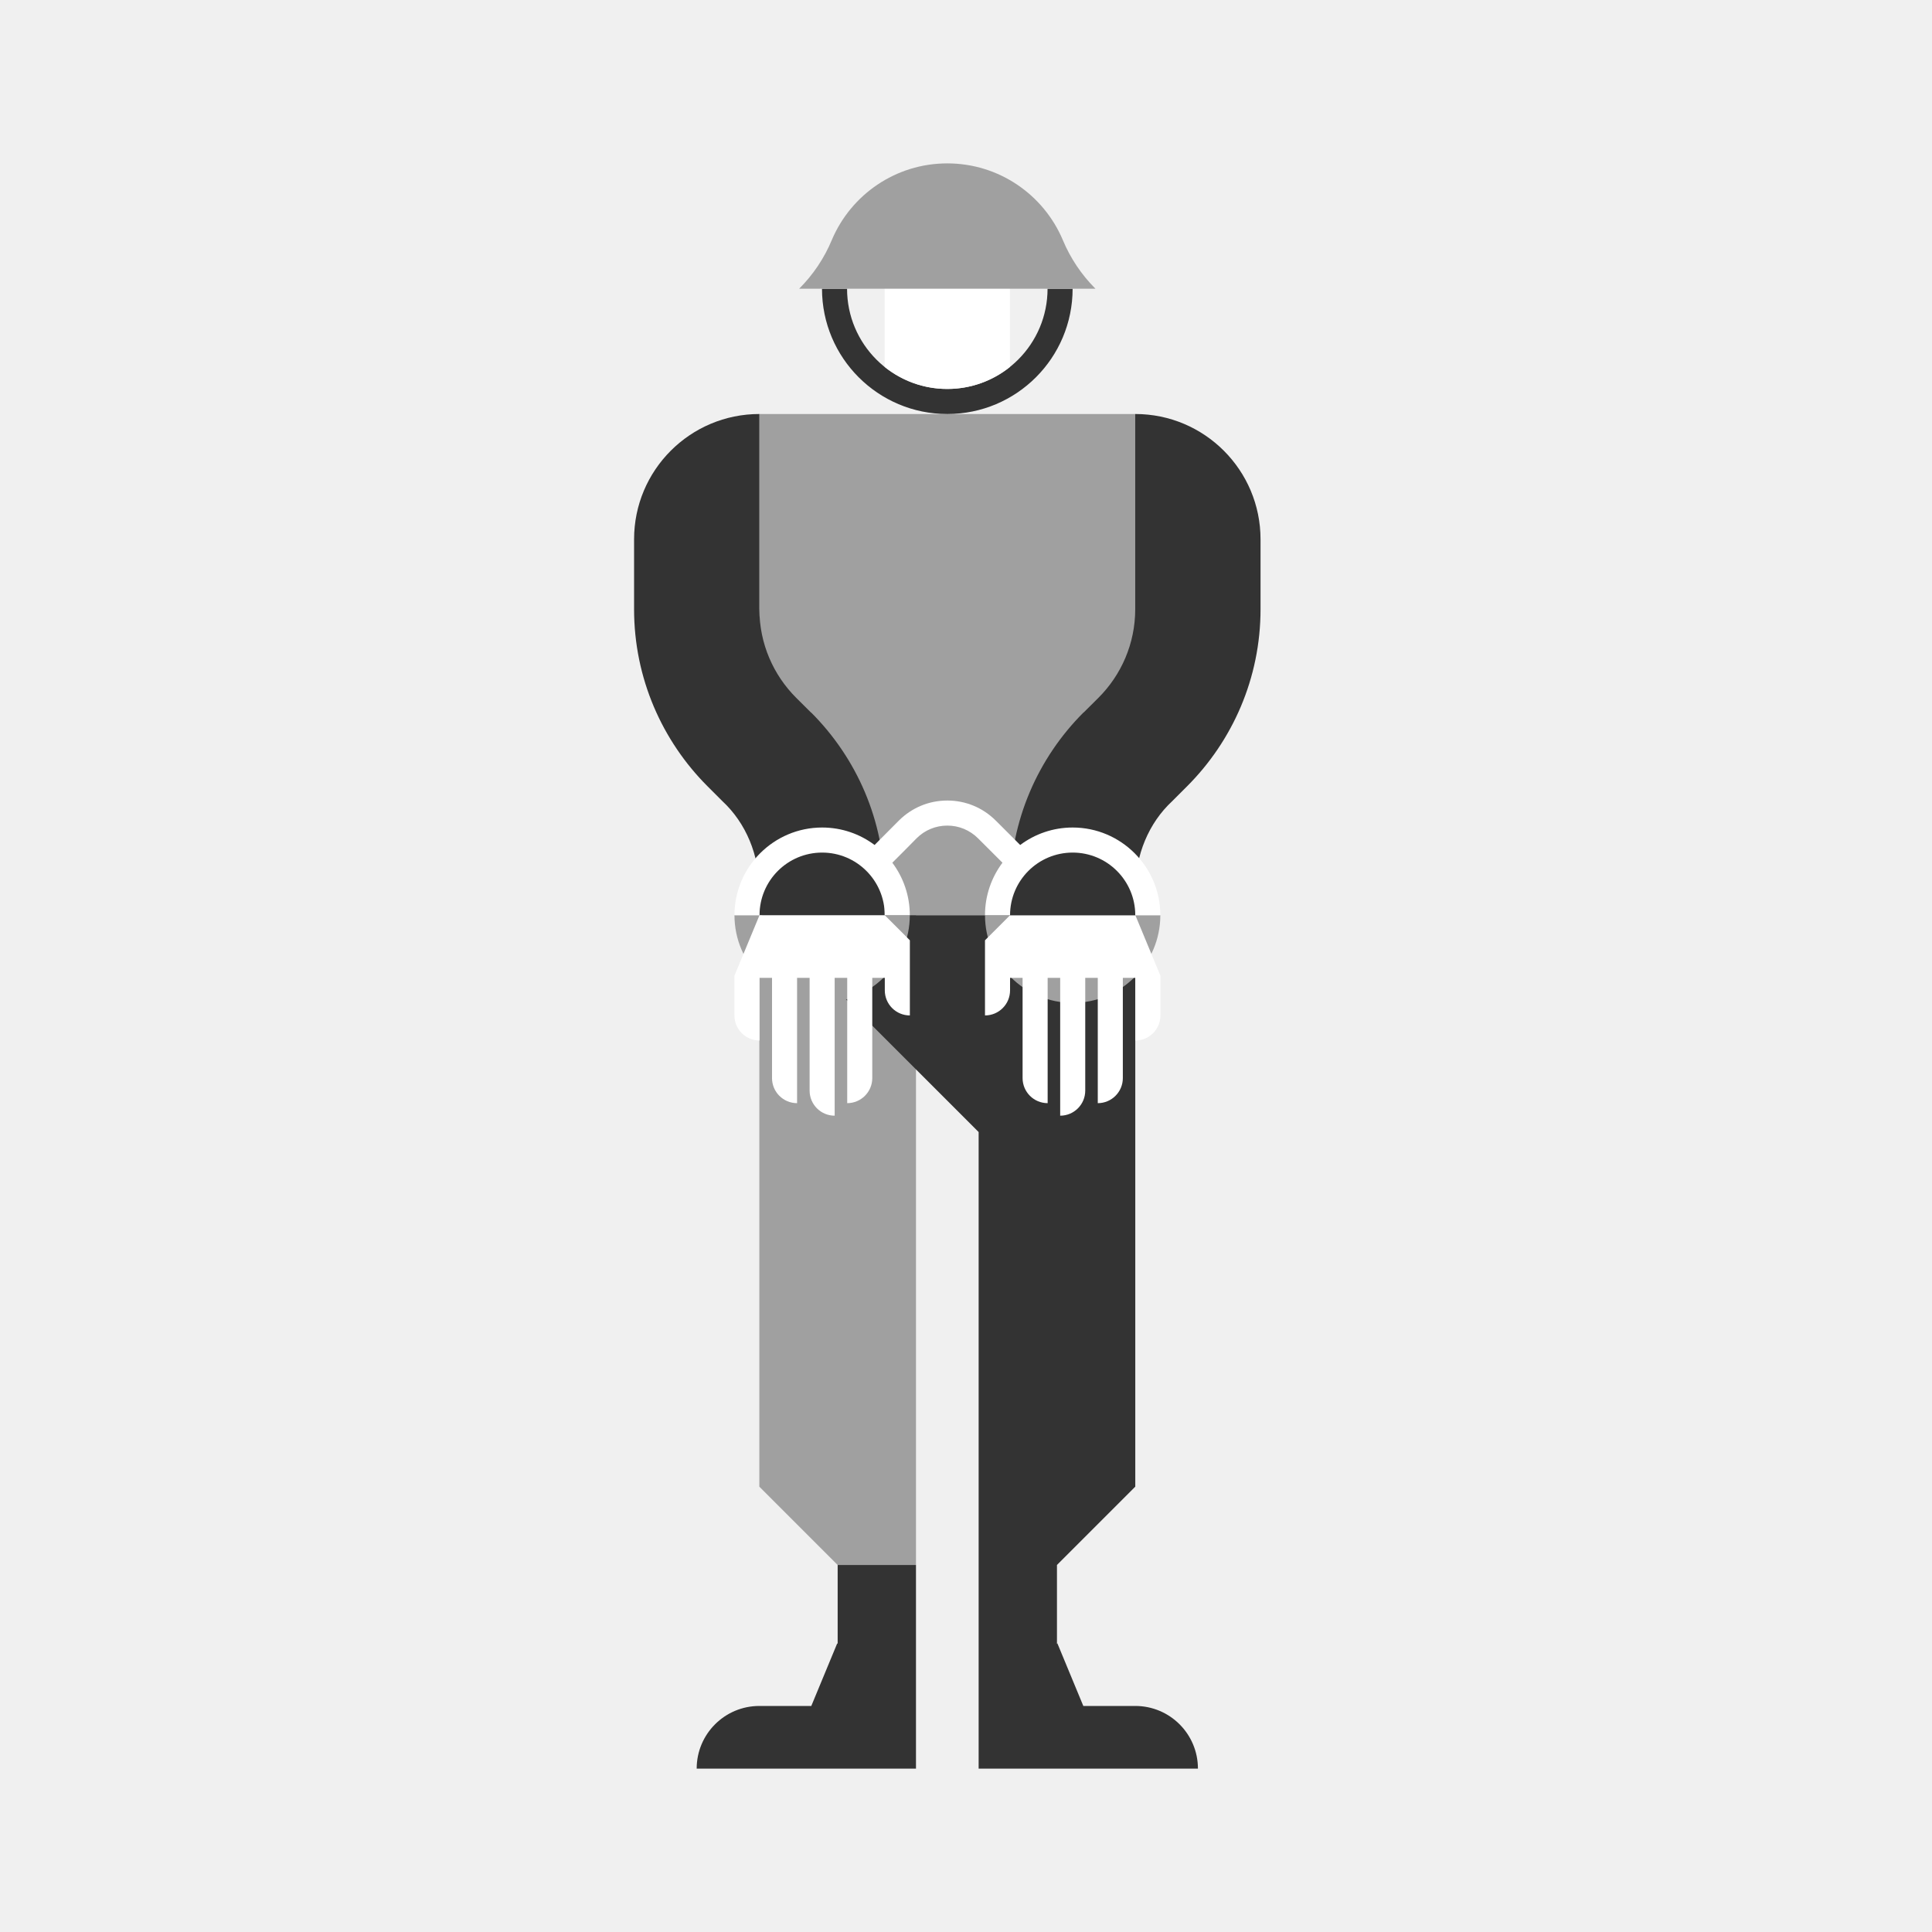
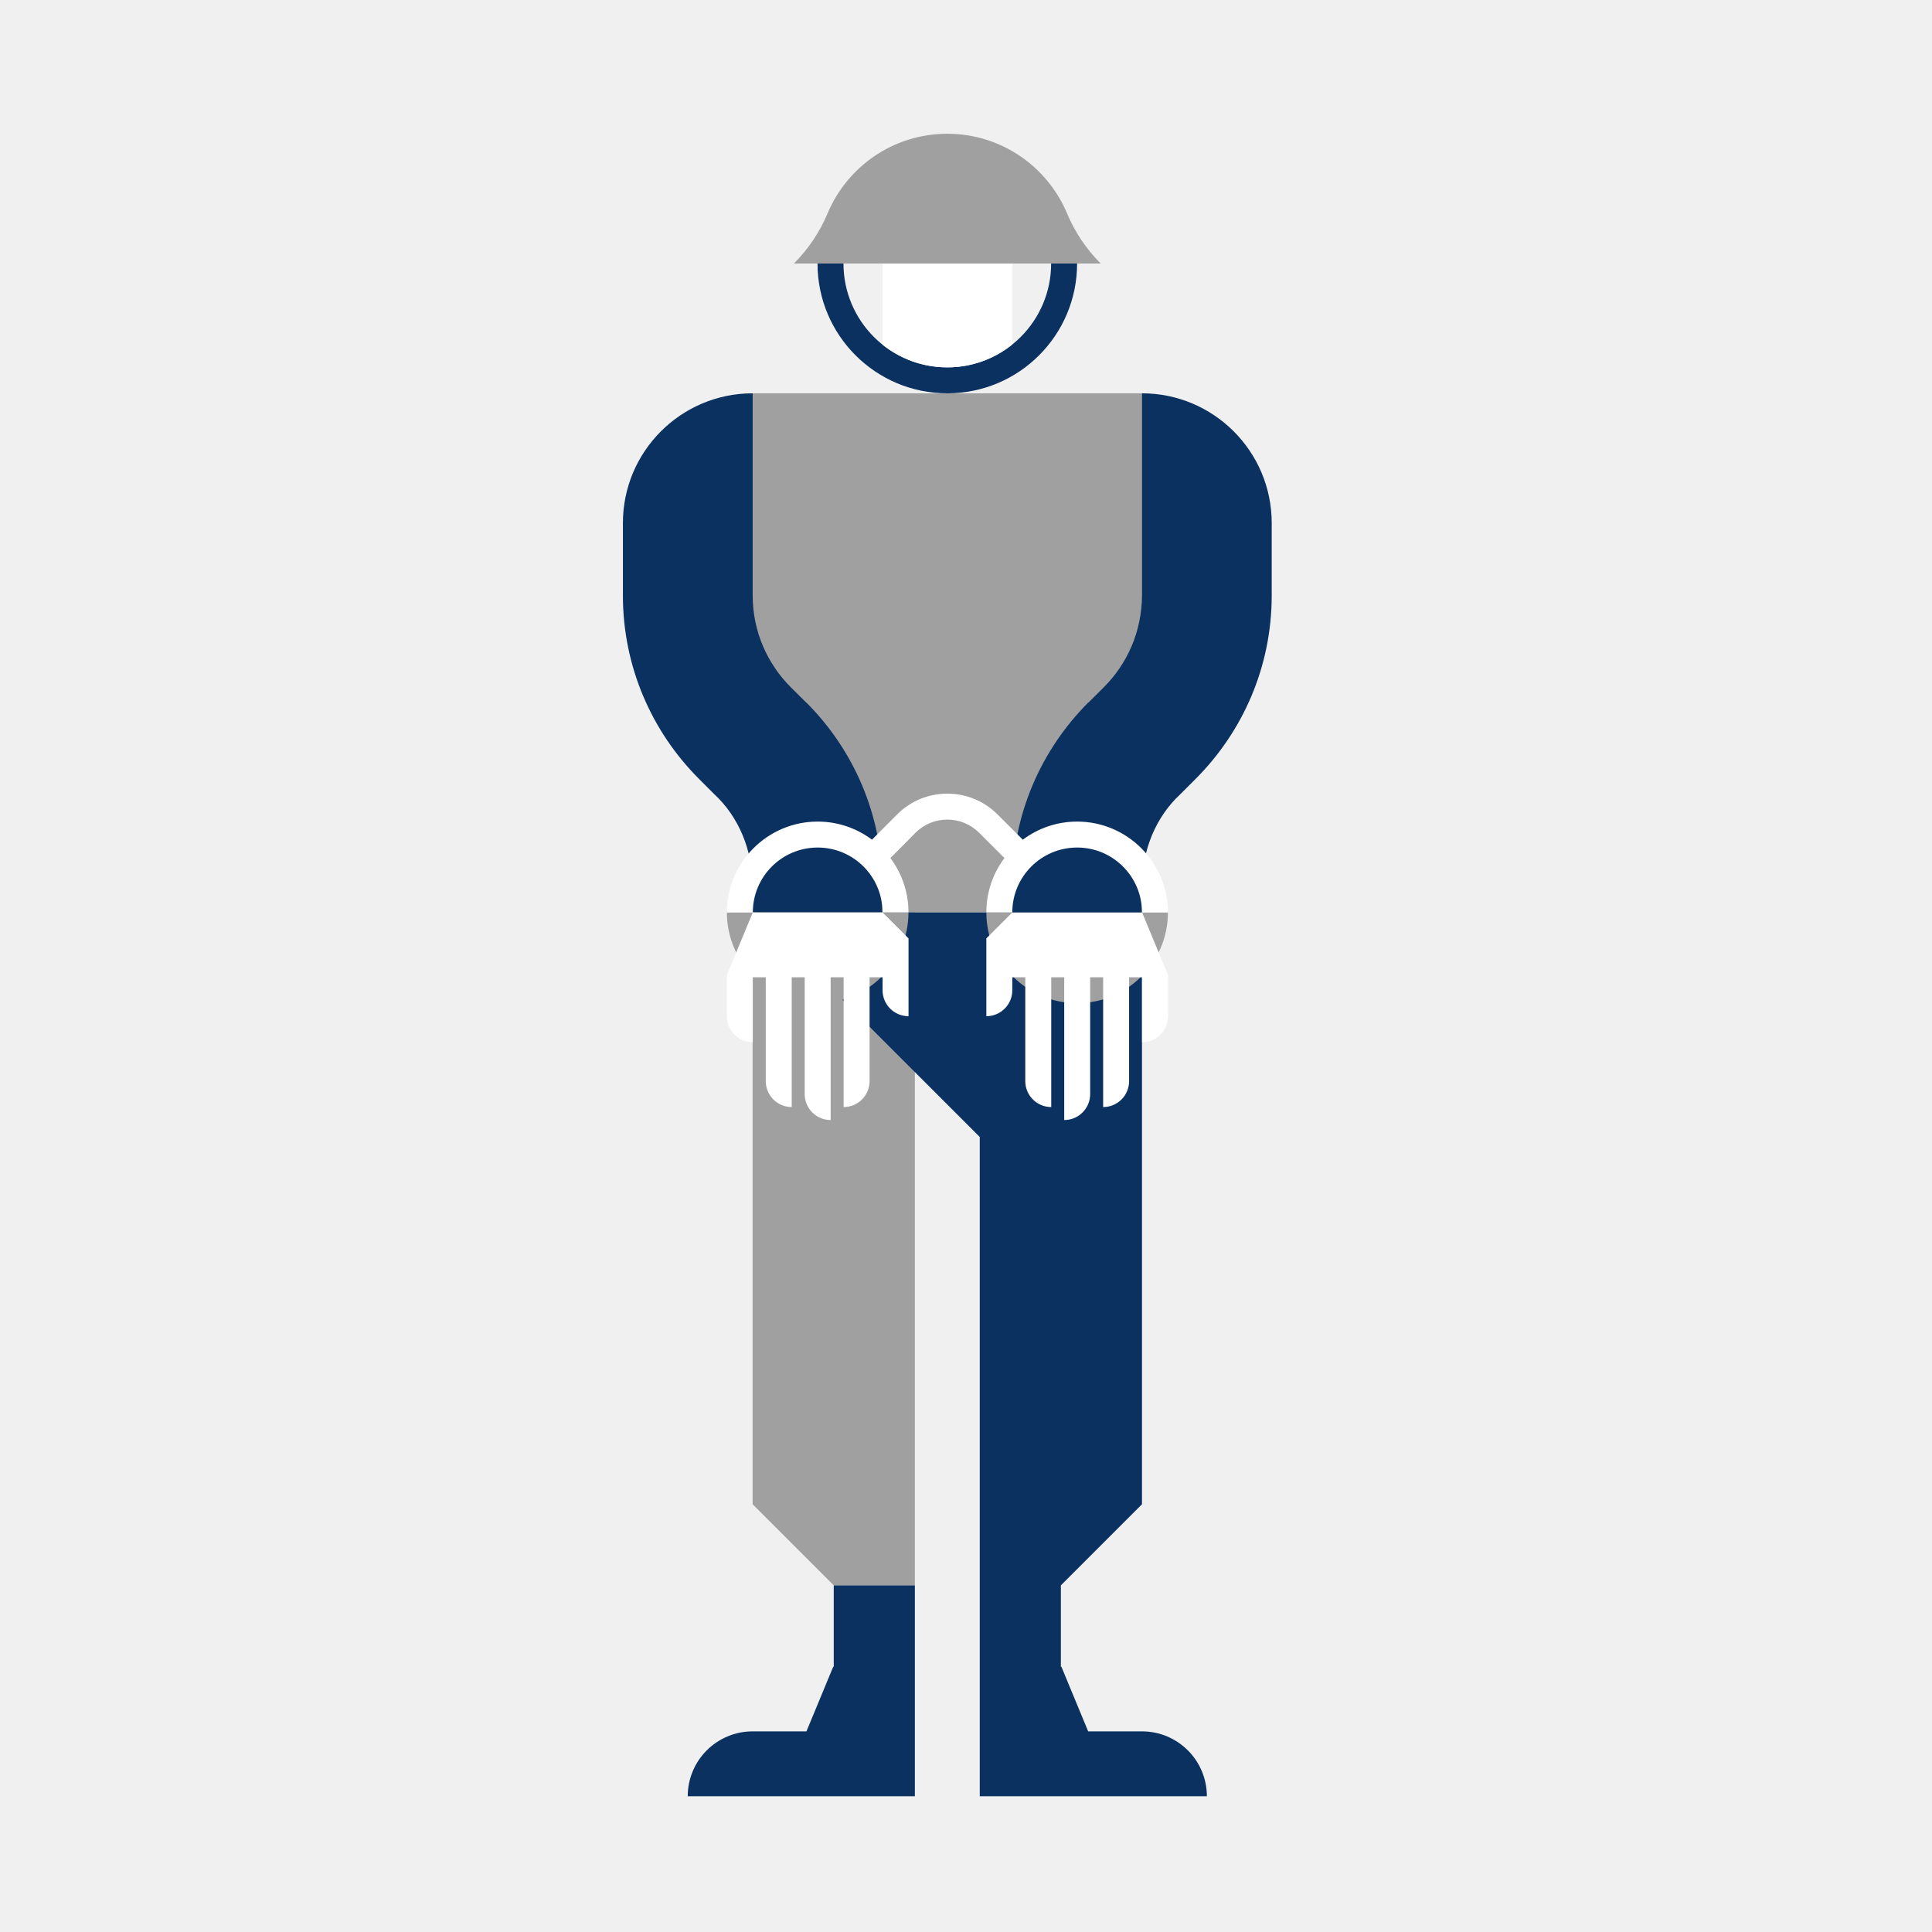
<svg xmlns="http://www.w3.org/2000/svg" version="1.1" id="Layer_1" x="0px" y="0px" width="650px" height="650px" viewBox="0 0 650 650" enable-background="new 0 0 650 650" xml:space="preserve">
-   <polygon fill="#A0A0A0" points="381.95,139.288 255.472,139.288 255.472,307.926 255.472,307.926 255.472,500.169 281.823,526.519   308.171,526.52 308.171,307.926 381.95,307.926 " />
-   <path fill="#333333" d="M213.329,181.447c0-23.284,18.875-42.159,42.159-42.159v42.159h0v23.508h0.001  c0,11.623,4.728,22.163,12.362,29.797l5.01,4.982l0.03-0.03c15.268,15.268,24.725,36.348,24.725,59.595h0v8.605h-42.16v-8.605  h-0.001c0-11.624-4.502-22.42-12.406-29.753l-4.996-4.996c-15.268-15.268-24.725-36.348-24.725-59.595L213.329,181.447  L213.329,181.447z" />
-   <path fill="#333333" d="M308.171,552.871V526.52h-26.35v26.351l0,0v0.197l-0.137-0.197l-8.732,21.08h-17.481  c-11.642,0-21.08,9.438-21.08,21.08h31.62h10.54h5.27h26.35l0,0v-0.002V552.871L308.171,552.871z" />
-   <path fill="#333333" d="M381.951,573.95h-17.481l-8.731-21.079l-0.137,0.197v-0.197h0v-26.354l26.35-26.348V307.926h-52.7v0.001  h-72.937l72.937,72.937v125.244v20.412v26.351h0v42.158l0,0.001h0h26.35h5.27h10.539h31.62  C403.03,583.389,393.593,573.95,381.951,573.95z" />
-   <path fill="#333333" d="M352.439,97.129c0,18.627-15.101,33.728-33.728,33.728c-18.627,0-33.728-15.101-33.728-33.728h-8.431  c0,23.284,18.875,42.159,42.159,42.159s42.159-18.875,42.159-42.159H352.439z" />
-   <path fill="#FFFFFF" d="M318.711,130.857c7.979,0,15.305-2.777,21.08-7.408V84.643h-42.159v38.805  C303.406,128.08,310.732,130.857,318.711,130.857z" />
-   <path fill="#A0A0A0" d="M357.54,80.679c-6.409-15.11-21.382-25.709-38.829-25.709l0,0l0,0l0,0l0,0  c-17.448,0-32.42,10.599-38.829,25.709c-2.57,6.199-6.335,11.778-11.008,16.45h49.837l0,0h49.837  C363.876,92.457,360.111,86.878,357.54,80.679z" />
-   <path fill="#A0A0A0" d="M276.6,337.399c16.263,0,29.495-13.231,29.495-29.495h-8.431c0,11.633-9.43,21.064-21.063,21.064  s-21.064-9.431-21.064-21.064h-8.431C247.105,324.167,260.337,337.399,276.6,337.399z" />
-   <path fill="#FFFFFF" d="M255.521,350.066v-8.432v-8.432v-4.216h4.216v33.728c0,4.657,3.775,8.432,8.432,8.432v-8.432v-8.432v-25.296  h4.216v37.943c0,4.657,3.775,8.432,8.432,8.432v-8.432v-8.432v-29.512h4.216v25.296v8.432v8.432c4.657,0,8.432-3.775,8.432-8.432  v-33.728h4.216v4.216c0,4.657,3.775,8.432,8.432,8.432v-8.432v-8.432v-8.413l-8.432-8.432h-4.216h-8.432h-4.216h-8.432h-4.216  h-8.432h-4.216l-8.432,20.356v13.352C247.089,346.291,250.864,350.066,255.521,350.066z" />
-   <path fill="#A0A0A0" d="M360.887,337.399c16.263,0,29.495-13.231,29.495-29.495h-8.431c0,11.633-9.43,21.064-21.063,21.064  s-21.064-9.431-21.064-21.064h-8.431C331.392,324.167,344.623,337.399,360.887,337.399z" />
-   <path fill="#FFFFFF" d="M381.982,350.066v-8.432v-8.432v-4.216h-4.216v33.728c0,4.657-3.775,8.432-8.432,8.432v-8.432v-8.432  v-25.296h-4.216v37.943c0,4.657-3.775,8.432-8.432,8.432v-8.432v-8.432v-29.512h-4.216v25.296v8.432v8.432  c-4.657,0-8.432-3.775-8.432-8.432v-33.728h-4.216v4.216c0,4.657-3.775,8.432-8.432,8.432v-8.432v-8.432v-8.413l8.432-8.432h4.216  h8.432h4.216h8.432h4.216h8.432h4.216l8.432,20.356v13.352C390.414,346.291,386.639,350.066,381.982,350.066z" />
-   <path fill="#333333" d="M424.093,181.447c0-23.284-18.875-42.159-42.159-42.159v42.159h0v23.508h-0.001  c0,11.623-4.728,22.163-12.362,29.797l-5.01,4.982l-0.03-0.03c-15.268,15.268-24.725,36.348-24.725,59.595h0v8.605h42.16v-8.605  h0.001c0-11.624,4.502-22.42,12.406-29.753l4.996-4.996c15.268-15.268,24.725-36.348,24.725-59.595L424.093,181.447L424.093,181.447  z" />
-   <path fill="#FFFFFF" d="M360.887,278.409c-6.615,0-12.728,2.189-17.653,5.88l-6.785-6.784l-1.431-1.42  c-4.356-4.356-10.147-6.755-16.308-6.755s-11.952,2.399-16.327,6.775l-8.139,8.179c-4.924-3.688-11.034-5.875-17.645-5.875  c-16.264,0-29.495,13.231-29.495,29.495h8.431c0-11.633,9.431-21.063,21.064-21.063c11.633,0,21.063,9.431,21.063,21.063h8.431  c0-6.615-2.189-12.727-5.88-17.653l4.094-4.094l4.056-4.11c2.764-2.764,6.438-4.286,10.346-4.286s7.582,1.522,10.357,4.297  l8.203,8.194c-3.691,4.925-5.879,11.037-5.879,17.651h8.431c0-11.633,9.431-21.063,21.064-21.063  c11.633,0,21.063,9.431,21.063,21.063h8.431C390.381,291.641,377.15,278.409,360.887,278.409z" />
+   <polygon fill="#A0A0A0" points="384.207,132.328 253.215,132.328 253.215,306.984 253.215,306.984 253.215,506.088 280.506,533.378   307.795,533.378 307.795,306.984 384.207,306.984 " />
+   <path fill="#0A3160" d="M209.568,175.991c0-24.115,19.549-43.664,43.664-43.664v43.664h-0.001v24.347h0.001  c0,12.038,4.897,22.954,12.803,30.861l5.189,5.16l0.031-0.031c15.813,15.813,25.607,37.645,25.607,61.722h0.001v8.912h-43.664  v-8.912h-0.001c0-12.038-4.663-23.22-12.848-30.815l-5.174-5.174c-15.813-15.813-25.607-37.645-25.607-61.721L209.568,175.991  L209.568,175.991z" />
+   <path fill="#0A3160" d="M307.795,560.67v-27.292h-27.29v27.292l0,0v0.204l-0.142-0.204l-9.044,21.832h-18.105  c-12.058,0-21.832,9.775-21.832,21.832h32.749h10.916h5.458h27.29l0,0v-0.002V560.67L307.795,560.67z" />
+   <path fill="#0A3160" d="M384.208,582.502h-18.105l-9.043-21.832l-0.142,0.204v-0.204h-0.001v-27.294l27.29-27.289V306.983h-54.58  v0.001h-75.54l75.54,75.54v129.714v21.14v27.292h0.001v43.662l-0.001,0.001h0.001h27.29h5.458h10.915h32.749  C406.039,592.277,396.265,582.502,384.208,582.502z" />
+   <path fill="#0A3160" d="M353.642,88.664c0,19.292-15.64,34.931-34.931,34.931c-19.292,0-34.931-15.64-34.931-34.931h-8.732  c0,24.115,19.549,43.664,43.664,43.664c24.115,0,43.664-19.549,43.664-43.664H353.642z" />
+   <path fill="#A0A0A0" d="M358.926,71.627C352.288,55.977,336.781,45,318.711,45l0,0l0,0l0,0l0,0  c-18.07,0-33.577,10.977-40.215,26.627c-2.662,6.42-6.561,12.198-11.401,17.037h51.616l0,0h51.616  C365.488,83.825,361.588,78.047,358.926,71.627z" />
+   <path fill="#FFFFFF" d="M318.711,88.664h-21.832v27.259c5.981,4.797,13.569,7.672,21.832,7.672s15.851-2.876,21.832-7.672V88.664  H318.711z" />
+   <path fill="#A0A0A0" d="M275.098,337.508c16.844,0,30.547-13.704,30.547-30.547h-8.732c0,12.048-9.767,21.815-21.815,21.815  c-12.048,0-21.816-9.767-21.816-21.815h-8.732C244.55,323.805,258.254,337.508,275.098,337.508z" />
+   <path fill="#FFFFFF" d="M253.265,350.627v-8.733v-8.733v-4.366h4.366v34.931c0,4.823,3.91,8.733,8.733,8.733v-8.733v-8.733v-26.198  h4.366v39.298c0,4.823,3.91,8.733,8.733,8.733v-8.733v-8.733v-30.565h4.366v26.198v8.733v8.733c4.823,0,8.733-3.91,8.733-8.733  v-34.931h4.366v4.366c0,4.823,3.91,8.733,8.733,8.733v-8.733v-8.733v-8.713l-8.733-8.733h-4.366h-8.733h-4.366h-8.733h-4.366h-8.733  h-4.366l-8.733,21.083v13.828C244.533,346.718,248.442,350.627,253.265,350.627z" />
+   <path fill="#A0A0A0" d="M362.392,337.508c16.844,0,30.547-13.704,30.547-30.547h-8.732c0,12.048-9.767,21.815-21.815,21.815  s-21.816-9.767-21.816-21.815h-8.732C331.844,323.805,345.548,337.508,362.392,337.508z" />
+   <path fill="#FFFFFF" d="M384.24,350.627v-8.733v-8.733v-4.366h-4.366v34.931c0,4.823-3.91,8.733-8.733,8.733v-8.733v-8.733v-26.198  h-4.366v39.298c0,4.823-3.91,8.733-8.733,8.733v-8.733v-8.733v-30.565h-4.366v26.198v8.733v8.733c-4.823,0-8.733-3.91-8.733-8.733  v-34.931h-4.366v4.366c0,4.823-3.91,8.733-8.733,8.733v-8.733v-8.733v-8.713l8.733-8.733h4.366h8.733h4.366h8.733h4.366h8.733h4.366  l8.733,21.083v13.828C392.973,346.718,389.063,350.627,384.24,350.627z" />
+   <path fill="#0A3160" d="M427.854,175.991c0-24.115-19.549-43.664-43.664-43.664v43.664h0v24.347h-0.001  c0,12.038-4.897,22.954-12.803,30.861l-5.189,5.16l-0.031-0.031c-15.813,15.813-25.607,37.645-25.607,61.722h-0.001v8.912h43.664  v-8.912h0.001c0-12.038,4.663-23.22,12.849-30.815l5.174-5.174c15.813-15.813,25.607-37.645,25.607-61.721L427.854,175.991  L427.854,175.991z" />
+   <path fill="#FFFFFF" d="M362.392,276.414c-6.851,0-13.182,2.267-18.283,6.09l-7.027-7.026l-1.482-1.471  c-4.511-4.512-10.51-6.996-16.89-6.996s-12.378,2.484-16.909,7.016l-8.429,8.471c-5.1-3.819-11.427-6.084-18.275-6.084  c-16.844,0-30.548,13.703-30.548,30.547h8.732c0-12.048,9.767-21.815,21.816-21.815c12.048,0,21.815,9.767,21.815,21.815h8.732  c0-6.851-2.268-13.182-6.09-18.283l4.24-4.24l4.201-4.257c2.862-2.862,6.667-4.439,10.715-4.439s7.853,1.576,10.727,4.45  l8.496,8.487c-3.823,5.101-6.089,11.431-6.089,18.281h8.732c0-12.048,9.767-21.815,21.816-21.815  c12.048,0,21.815,9.767,21.815,21.815h8.732C392.939,290.117,379.236,276.414,362.392,276.414z" />
</svg>
